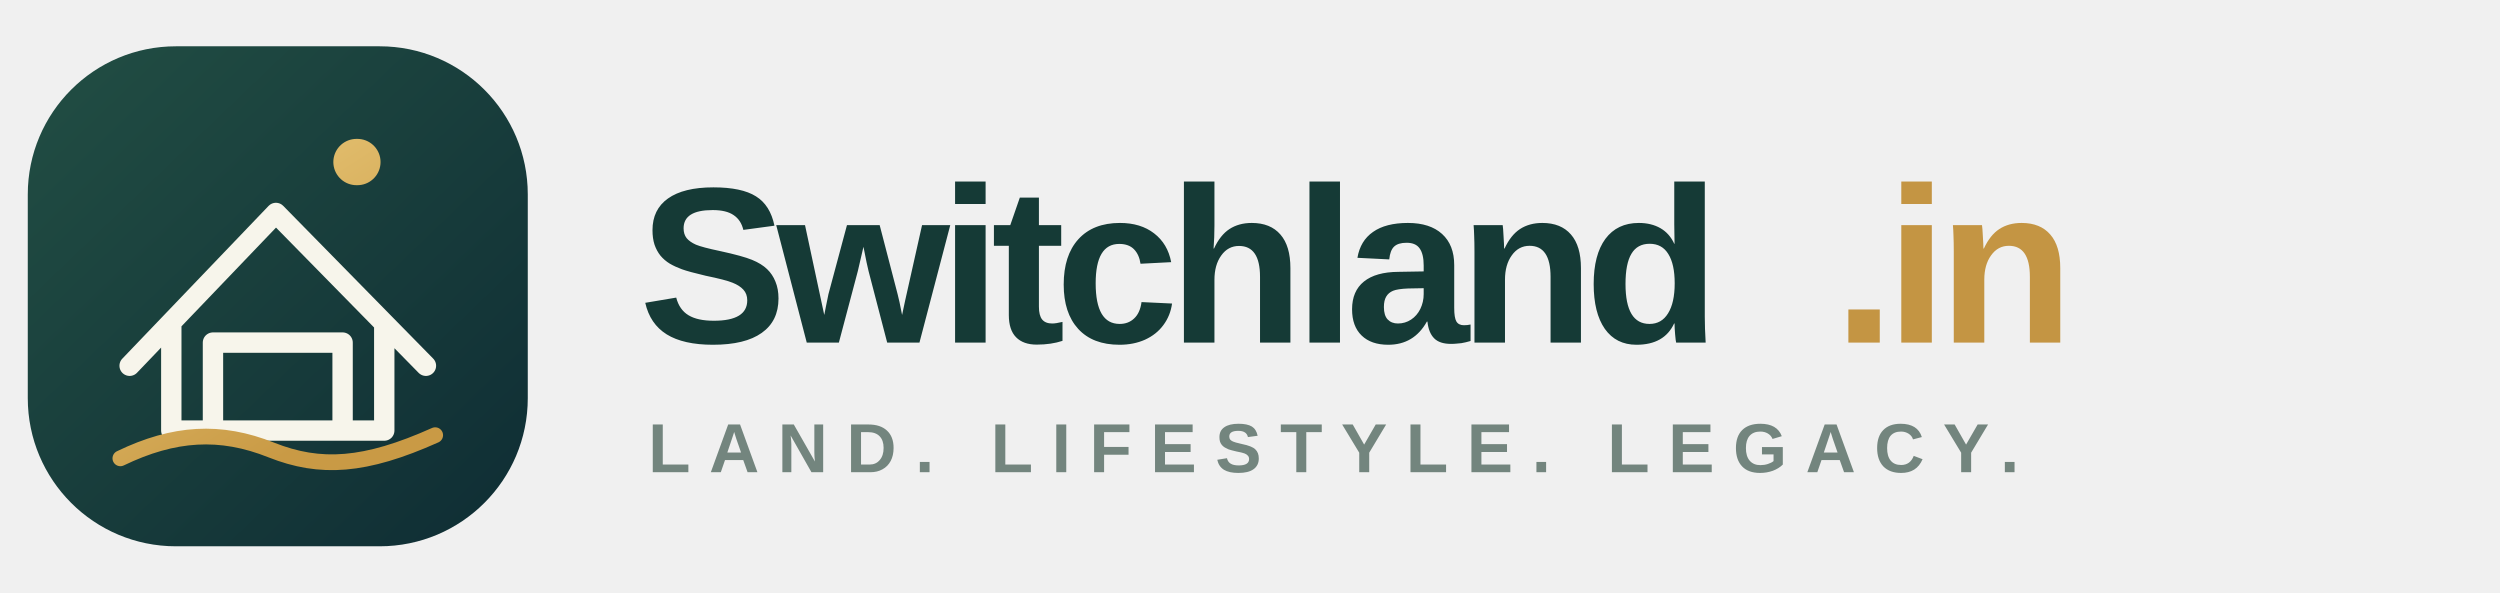
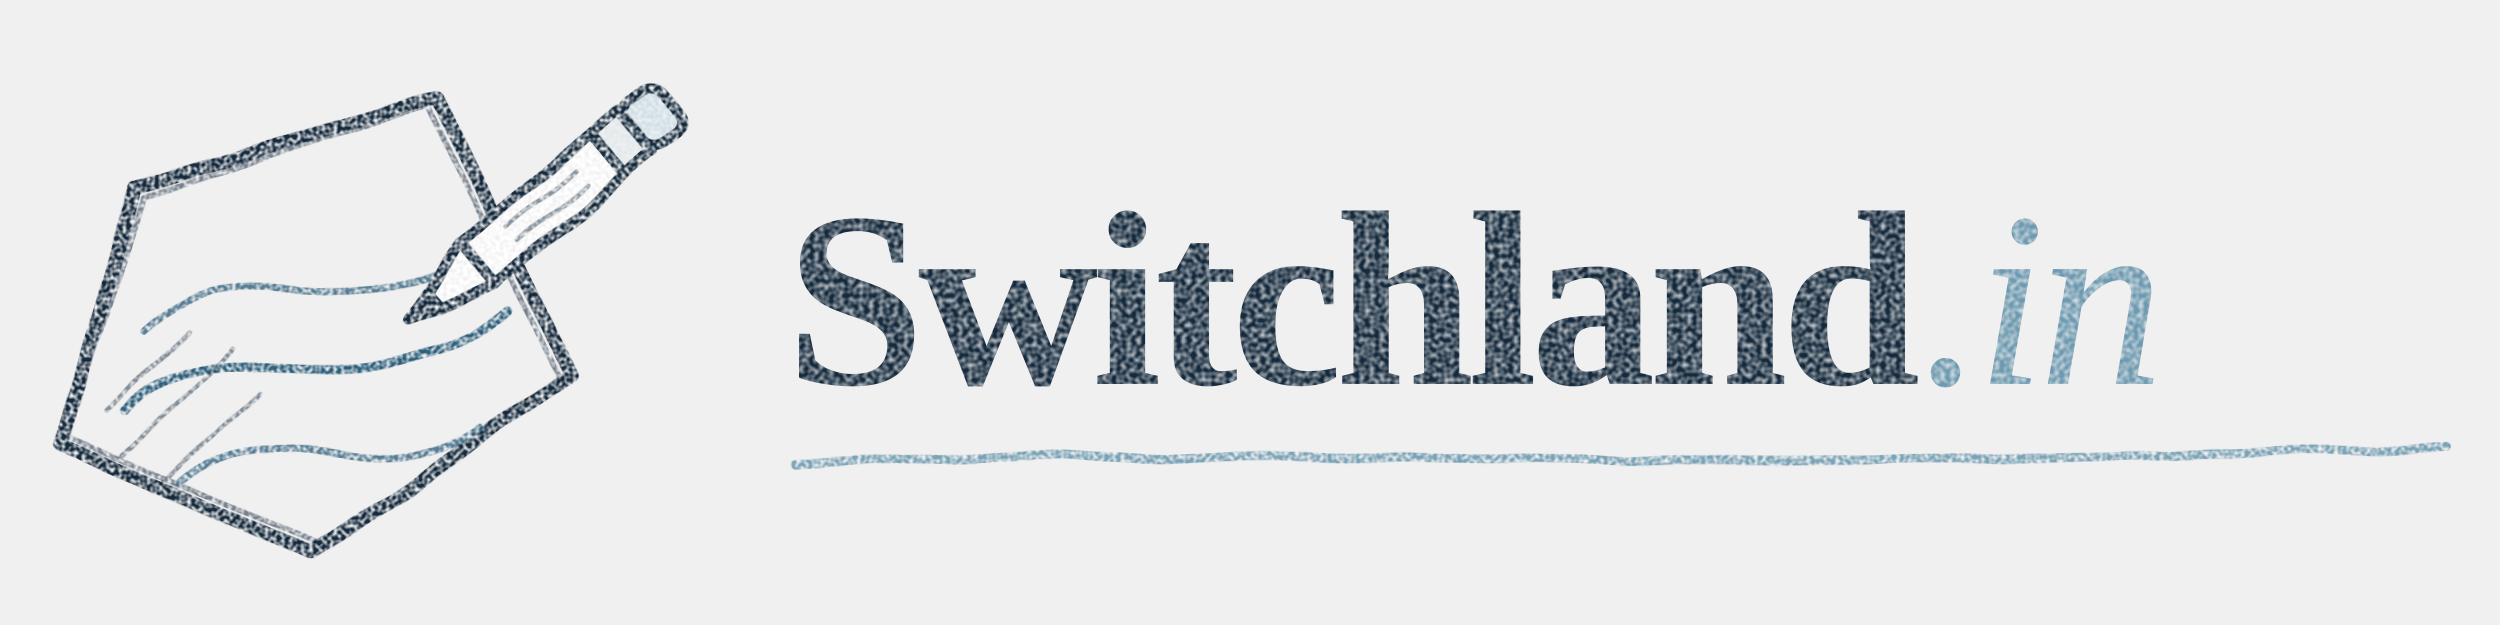
- <svg xmlns="http://www.w3.org/2000/svg" width="270" height="64" viewBox="0 0 270 64" fill="none" role="img" aria-labelledby="title">
+ <svg xmlns="http://www.w3.org/2000/svg" viewBox="0 0 560 140" role="img" aria-label="Switchland.in">
  <defs>
-     <linearGradient id="land" x1="6" y1="6" x2="53" y2="55" gradientUnits="userSpaceOnUse">
-       <stop stop-color="#214D43" />
-       <stop offset="1" stop-color="#102F35" />
-     </linearGradient>
-     <linearGradient id="gold" x1="20" y1="14" x2="39" y2="44" gradientUnits="userSpaceOnUse">
-       <stop stop-color="#E9C879" />
-       <stop offset="1" stop-color="#C99A45" />
-     </linearGradient>
+     <filter id="pencil" x="-10%" y="-10%" width="120%" height="120%">
+       <feTurbulence type="fractalNoise" baseFrequency="0.04" numOctaves="2" seed="4" result="warp" />
+       <feDisplacementMap in="SourceGraphic" in2="warp" scale="2.4" result="wob" />
+       <feTurbulence type="fractalNoise" baseFrequency="1.1" numOctaves="1" seed="8" result="grain" />
+       <feColorMatrix in="grain" type="matrix" values="0 0 0 0 0  0 0 0 0 0  0 0 0 0 0  0 0 0 -2.4 1.85" result="mask" />
+       <feComposite in="wob" in2="mask" operator="in" />
+     </filter>
+     <filter id="graphite" x="-2%" y="-5%" width="104%" height="110%">
+       <feTurbulence type="fractalNoise" baseFrequency="0.9" numOctaves="1" seed="2" result="grain" />
+       <feColorMatrix in="grain" type="matrix" values="0 0 0 0 0  0 0 0 0 0  0 0 0 0 0  0 0 0 -1.6 1.55" result="mask" />
+       <feComposite in="SourceGraphic" in2="mask" operator="in" />
+     </filter>
  </defs>
-   <rect x="3" y="5" width="54" height="54" rx="16" fill="url(#land)" />
-   <path d="M14 39.5 29.8 23 46 39.5M18.5 35v11.5h23V35M23 46.5V37h14v9.5" stroke="#F7F5EB" stroke-width="2.2" stroke-linecap="round" stroke-linejoin="round" />
-   <path d="M38.5 17.5h.1" stroke="url(#gold)" stroke-width="5" stroke-linecap="round" />
-   <path d="M13 49.5c5.8-2.8 10.8-3.1 16.3-.9 5.3 2.1 10.1 1.8 17.7-1.6" stroke="url(#gold)" stroke-width="1.7" stroke-linecap="round" />
-   <text x="69" y="37" fill="#153A36" font-family="Manrope,Arial,sans-serif" font-size="24" font-weight="800" letter-spacing="-1.1">Switchland</text>
-   <text x="198" y="37" fill="#C49543" font-family="Manrope,Arial,sans-serif" font-size="24" font-weight="700" letter-spacing="-1">.in</text>
-   <text x="70" y="51" fill="#73857E" font-family="Arial,sans-serif" font-size="7.5" font-weight="700" letter-spacing="2">LAND. LIFESTYLE. LEGACY.</text>
+   <g fill="none" stroke="#142b3d" stroke-linecap="round" stroke-linejoin="round" filter="url(#pencil)">
+     <path d="M14 100 L30 42 L98 22 L128 84 L70 124 Z" stroke-width="3" />
+     <path d="M15 98 L32 44 L96 24 L126 86 L72 122 Z" stroke-width="1.2" opacity=".55" />
+     <path d="M28 92 C50 68 74 98 114 70" stroke="#2e607d" stroke-width="2" />
+     <path d="M32 74 C54 52 80 78 112 54" stroke="#2e607d" stroke-width="1.6" opacity=".8" />
+     <path d="M40 108 C62 90 84 112 108 96" stroke="#2e607d" stroke-width="1.6" opacity=".8" />
+     <g stroke-width="1" opacity=".5">
+       <path d="M24 92 L42 74" />
+       <path d="M27 102 L52 78" />
+       <path d="M34 110 L58 88" />
+     </g>
+     <g transform="translate(92 72) rotate(-40)" fill="#fff" stroke-width="2.4">
+       <path d="M0 0 L20 -6 L20 6 Z" />
+       <rect x="20" y="-6" width="38" height="12" />
+       <rect x="58" y="-6" width="8" height="12" fill="#e4e9ec" />
+       <rect x="66" y="-6" width="10" height="12" rx="3" fill="#cfe0e8" />
+       <path d="M0 0 L7 -2.2 L7 2.2 Z" fill="#142b3d" />
+       <path d="M30 -2 H50 M30 2 H50" stroke-width="1" opacity=".5" />
+     </g>
+     <path d="M178 104 C260 99 380 107 548 100" stroke="#6d9ab0" stroke-width="2" opacity=".9" />
+   </g>
+   <text x="176" y="86" font-family="Georgia, 'Times New Roman', serif" font-size="56" font-weight="700" letter-spacing="-1.5" fill="#142b3d" filter="url(#graphite)">Switchland<tspan fill="#6d9ab0" font-style="italic" font-weight="400">.in</tspan>
+   </text>
</svg>
